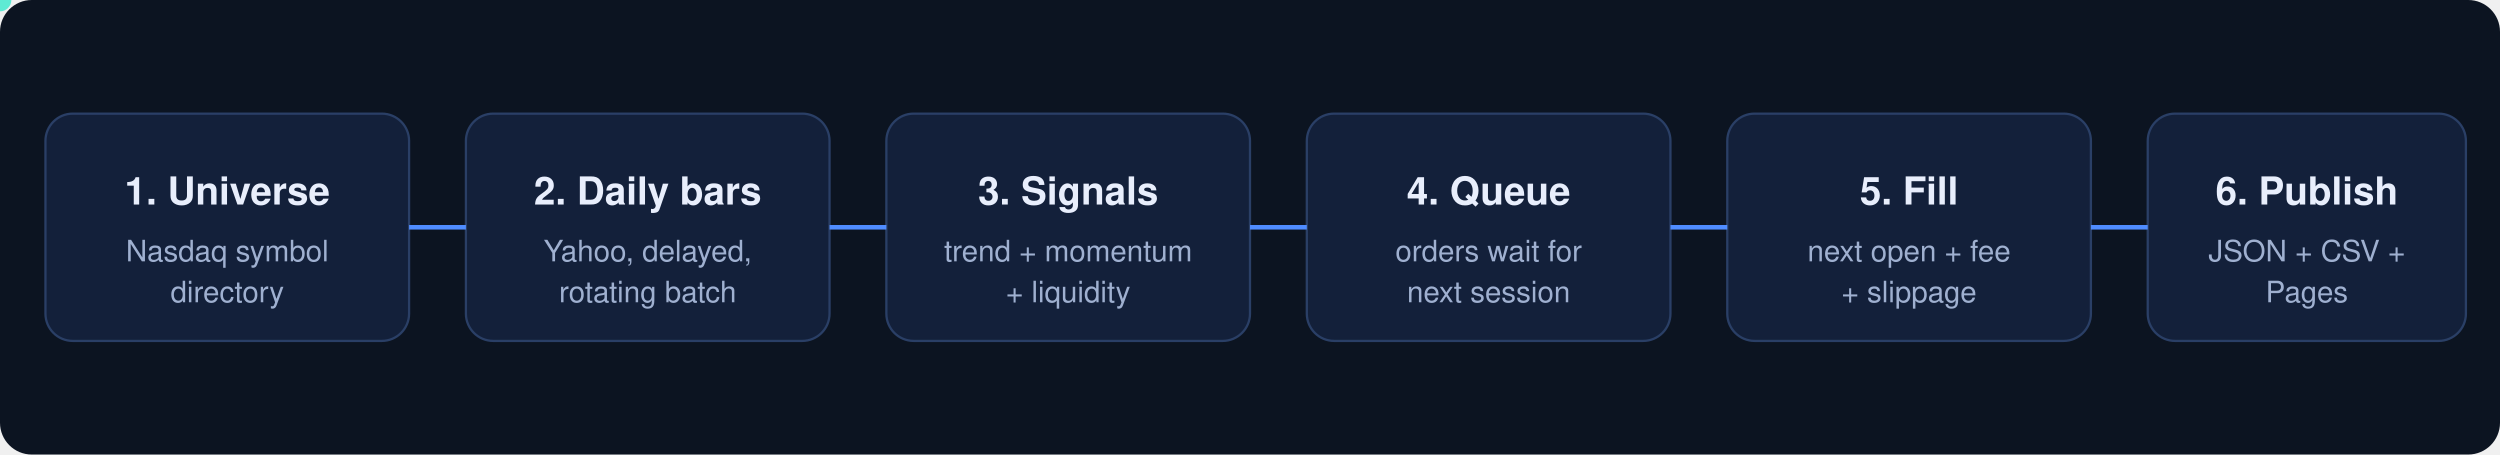
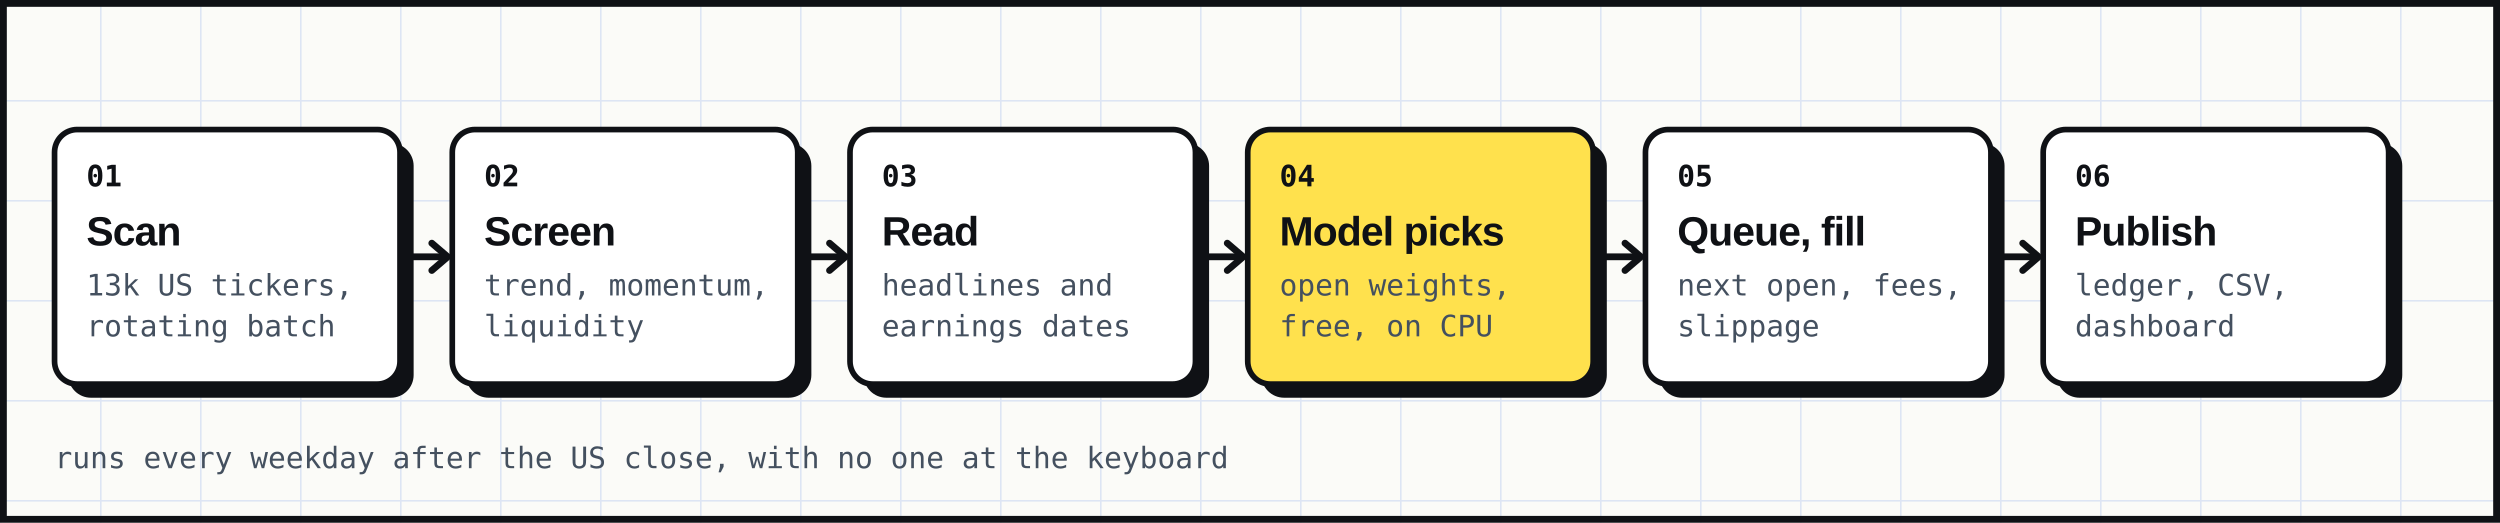
- <svg xmlns="http://www.w3.org/2000/svg" viewBox="0 0 1100 200" role="img" aria-label="Daily pipeline: universe, daily bars, signals, queued orders, next-session fills, dashboard">
-   <style>text{font-family:-apple-system,Segoe UI,Helvetica,Arial,sans-serif;fill:#e8eefc}.s{font-size:13px;fill:#9fb0d0}.t{font-size:17px;font-weight:700}.b{fill:#13203a;stroke:#2a3f66}</style>
-   <rect width="1100" height="200" rx="14" fill="#0c1421" />
-   <g>
-     <rect class="b" x="20" y="50" width="160" height="100" rx="12" />
-     <text class="t" x="100" y="90" text-anchor="middle">1. Universe</text>
-     <text class="s" x="100" y="115" text-anchor="middle">Nasdaq symbol</text>
-     <text class="s" x="100" y="133" text-anchor="middle">directory</text>
-     <rect class="b" x="205" y="50" width="160" height="100" rx="12" />
-     <text class="t" x="285" y="90" text-anchor="middle">2. Daily bars</text>
-     <text class="s" x="285" y="115" text-anchor="middle">Yahoo, delayed,</text>
-     <text class="s" x="285" y="133" text-anchor="middle">rotating batch</text>
-     <rect class="b" x="390" y="50" width="160" height="100" rx="12" />
-     <text class="t" x="470" y="90" text-anchor="middle">3. Signals</text>
-     <text class="s" x="470" y="115" text-anchor="middle">trend + momentum</text>
-     <text class="s" x="470" y="133" text-anchor="middle">+ liquidity</text>
-     <rect class="b" x="575" y="50" width="160" height="100" rx="12" />
-     <text class="t" x="655" y="90" text-anchor="middle">4. Queue</text>
-     <text class="s" x="655" y="115" text-anchor="middle">orders wait for</text>
-     <text class="s" x="655" y="133" text-anchor="middle">next session</text>
-     <rect class="b" x="760" y="50" width="160" height="100" rx="12" />
-     <text class="t" x="840" y="90" text-anchor="middle">5. Fill</text>
-     <text class="s" x="840" y="115" text-anchor="middle">next open + fee</text>
-     <text class="s" x="840" y="133" text-anchor="middle">+ slippage</text>
-     <rect class="b" x="945" y="50" width="140" height="100" rx="12" stroke="#4f8cff" />
-     <text class="t" x="1015" y="90" text-anchor="middle">6. Publish</text>
-     <text class="s" x="1015" y="115" text-anchor="middle">JSON + CSV +</text>
-     <text class="s" x="1015" y="133" text-anchor="middle">Pages</text>
+ <svg xmlns="http://www.w3.org/2000/svg" viewBox="0 0 1100 230" role="img" aria-label="Daily pipeline: scan, screen, news and earnings, model picks, queue and fill, publish">
+   <defs>
+     <pattern id="g" width="44" height="44" patternUnits="userSpaceOnUse">
+       <path d="M44 0H0V44" fill="none" stroke="#dde5f4" stroke-width="1.4" />
+     </pattern>
+   </defs>
+   <style>
+ text{font-family:'Helvetica Neue',Arial,sans-serif;fill:#0f1115}
+ .t{font-size:18px;font-weight:900;letter-spacing:-.4px}
+ .s{font-size:13px;fill:#44505f;font-family:ui-monospace,Menlo,Consolas,monospace}
+ .n{font-family:ui-monospace,Menlo,Consolas,monospace;font-size:13px;font-weight:700}
+ .b{fill:#fff;stroke:#0f1115;stroke-width:2.5}
+ .sh{fill:#0f1115}
+ </style>
+   <rect width="1100" height="230" fill="#fbfbf8" />
+   <rect width="1100" height="230" fill="url(#g)" />
+   <rect x="1.5" y="1.5" width="1097" height="227" fill="none" stroke="#0f1115" stroke-width="3" />
+   <g id="boxes">
+     <rect class="sh" x="30" y="63" width="152" height="112" rx="10" />
+     <rect class="b" x="24" y="57" width="152" height="112" rx="10" />
+     <rect class="sh" x="205" y="63" width="152" height="112" rx="10" />
+     <rect class="b" x="199" y="57" width="152" height="112" rx="10" />
+     <rect class="sh" x="380" y="63" width="152" height="112" rx="10" />
+     <rect class="b" x="374" y="57" width="152" height="112" rx="10" />
+     <rect class="sh" x="555" y="63" width="152" height="112" rx="10" />
+     <rect x="549" y="57" width="152" height="112" rx="10" fill="#ffe14d" stroke="#0f1115" stroke-width="2.5" />
+     <rect class="sh" x="730" y="63" width="152" height="112" rx="10" />
+     <rect class="b" x="724" y="57" width="152" height="112" rx="10" />
+     <rect class="sh" x="905" y="63" width="152" height="112" rx="10" />
+     <rect class="b" x="899" y="57" width="152" height="112" rx="10" />
  </g>
-   <g stroke="#4f8cff" stroke-width="2" fill="none">
-     <path d="M180 100h25M365 100h25M550 100h25M735 100h25M920 100h25" />
+   <text class="n" x="38" y="82">01</text>
+   <text class="t" x="38" y="108">Scan</text>
+   <text class="s" x="38" y="130">13k US tickers,</text>
+   <text class="s" x="38" y="148">rotating batch</text>
+   <text class="n" x="213" y="82">02</text>
+   <text class="t" x="213" y="108">Screen</text>
+   <text class="s" x="213" y="130">trend, momentum,</text>
+   <text class="s" x="213" y="148">liquidity</text>
+   <text class="n" x="388" y="82">03</text>
+   <text class="t" x="388" y="108">Read</text>
+   <text class="s" x="388" y="130">headlines and</text>
+   <text class="s" x="388" y="148">earnings dates</text>
+   <text class="n" x="563" y="82">04</text>
+   <text class="t" x="563" y="108">Model picks</text>
+   <text class="s" x="563" y="130">open weights,</text>
+   <text class="s" x="563" y="148">free, on CPU</text>
+   <text class="n" x="738" y="82">05</text>
+   <text class="t" x="738" y="108">Queue, fill</text>
+   <text class="s" x="738" y="130">next open, fees,</text>
+   <text class="s" x="738" y="148">slippage</text>
+   <text class="n" x="913" y="82">06</text>
+   <text class="t" x="913" y="108">Publish</text>
+   <text class="s" x="913" y="130">ledger, CSV,</text>
+   <text class="s" x="913" y="148">dashboard</text>
+   <g fill="none" stroke="#0f1115" stroke-width="3" stroke-linecap="round" stroke-linejoin="round">
+     <path d="M180 113h16M355 113h16M530 113h16M705 113h16M880 113h16" />
+     <path d="M190 107l7 6-7 6M365 107l7 6-7 6M540 107l7 6-7 6M715 107l7 6-7 6M890 107l7 6-7 6" />
  </g>
-   <circle r="5" fill="#5eead4">
-     <animateMotion dur="6s" repeatCount="indefinite" path="M20 100H1085" />
-   </circle>
+   <text x="24" y="206" class="s">runs every weekday after the US close, with no one at the keyboard</text>
</svg>
